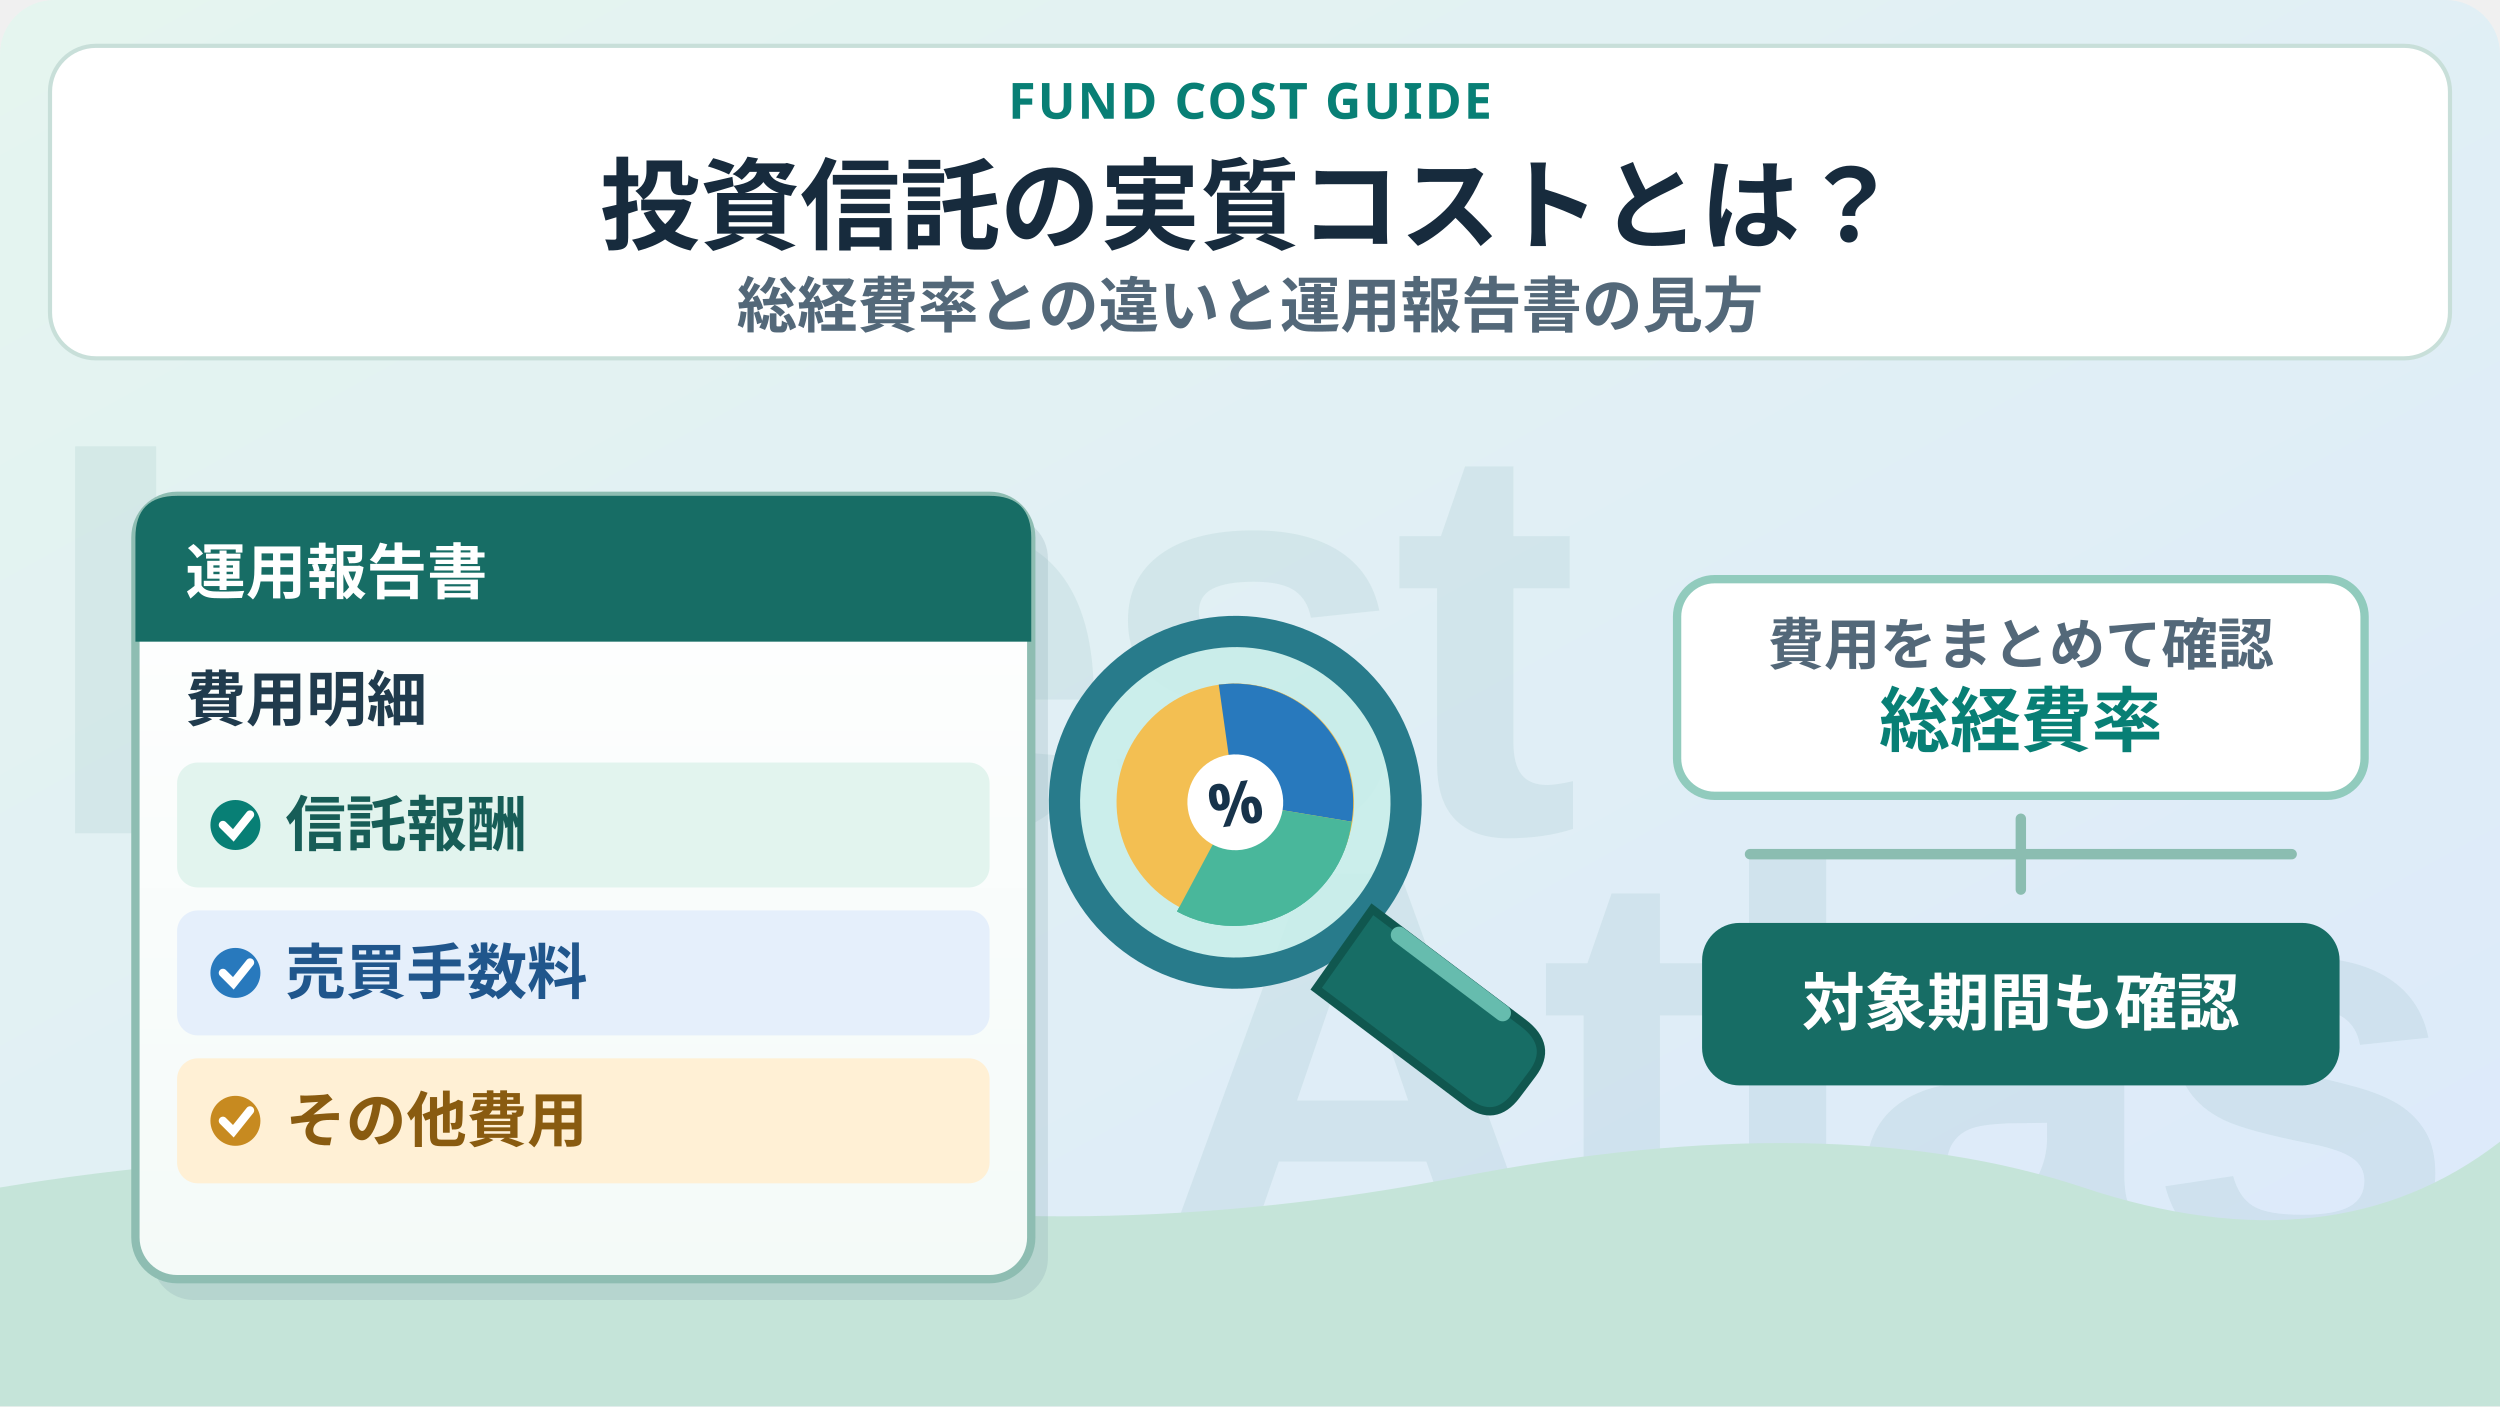
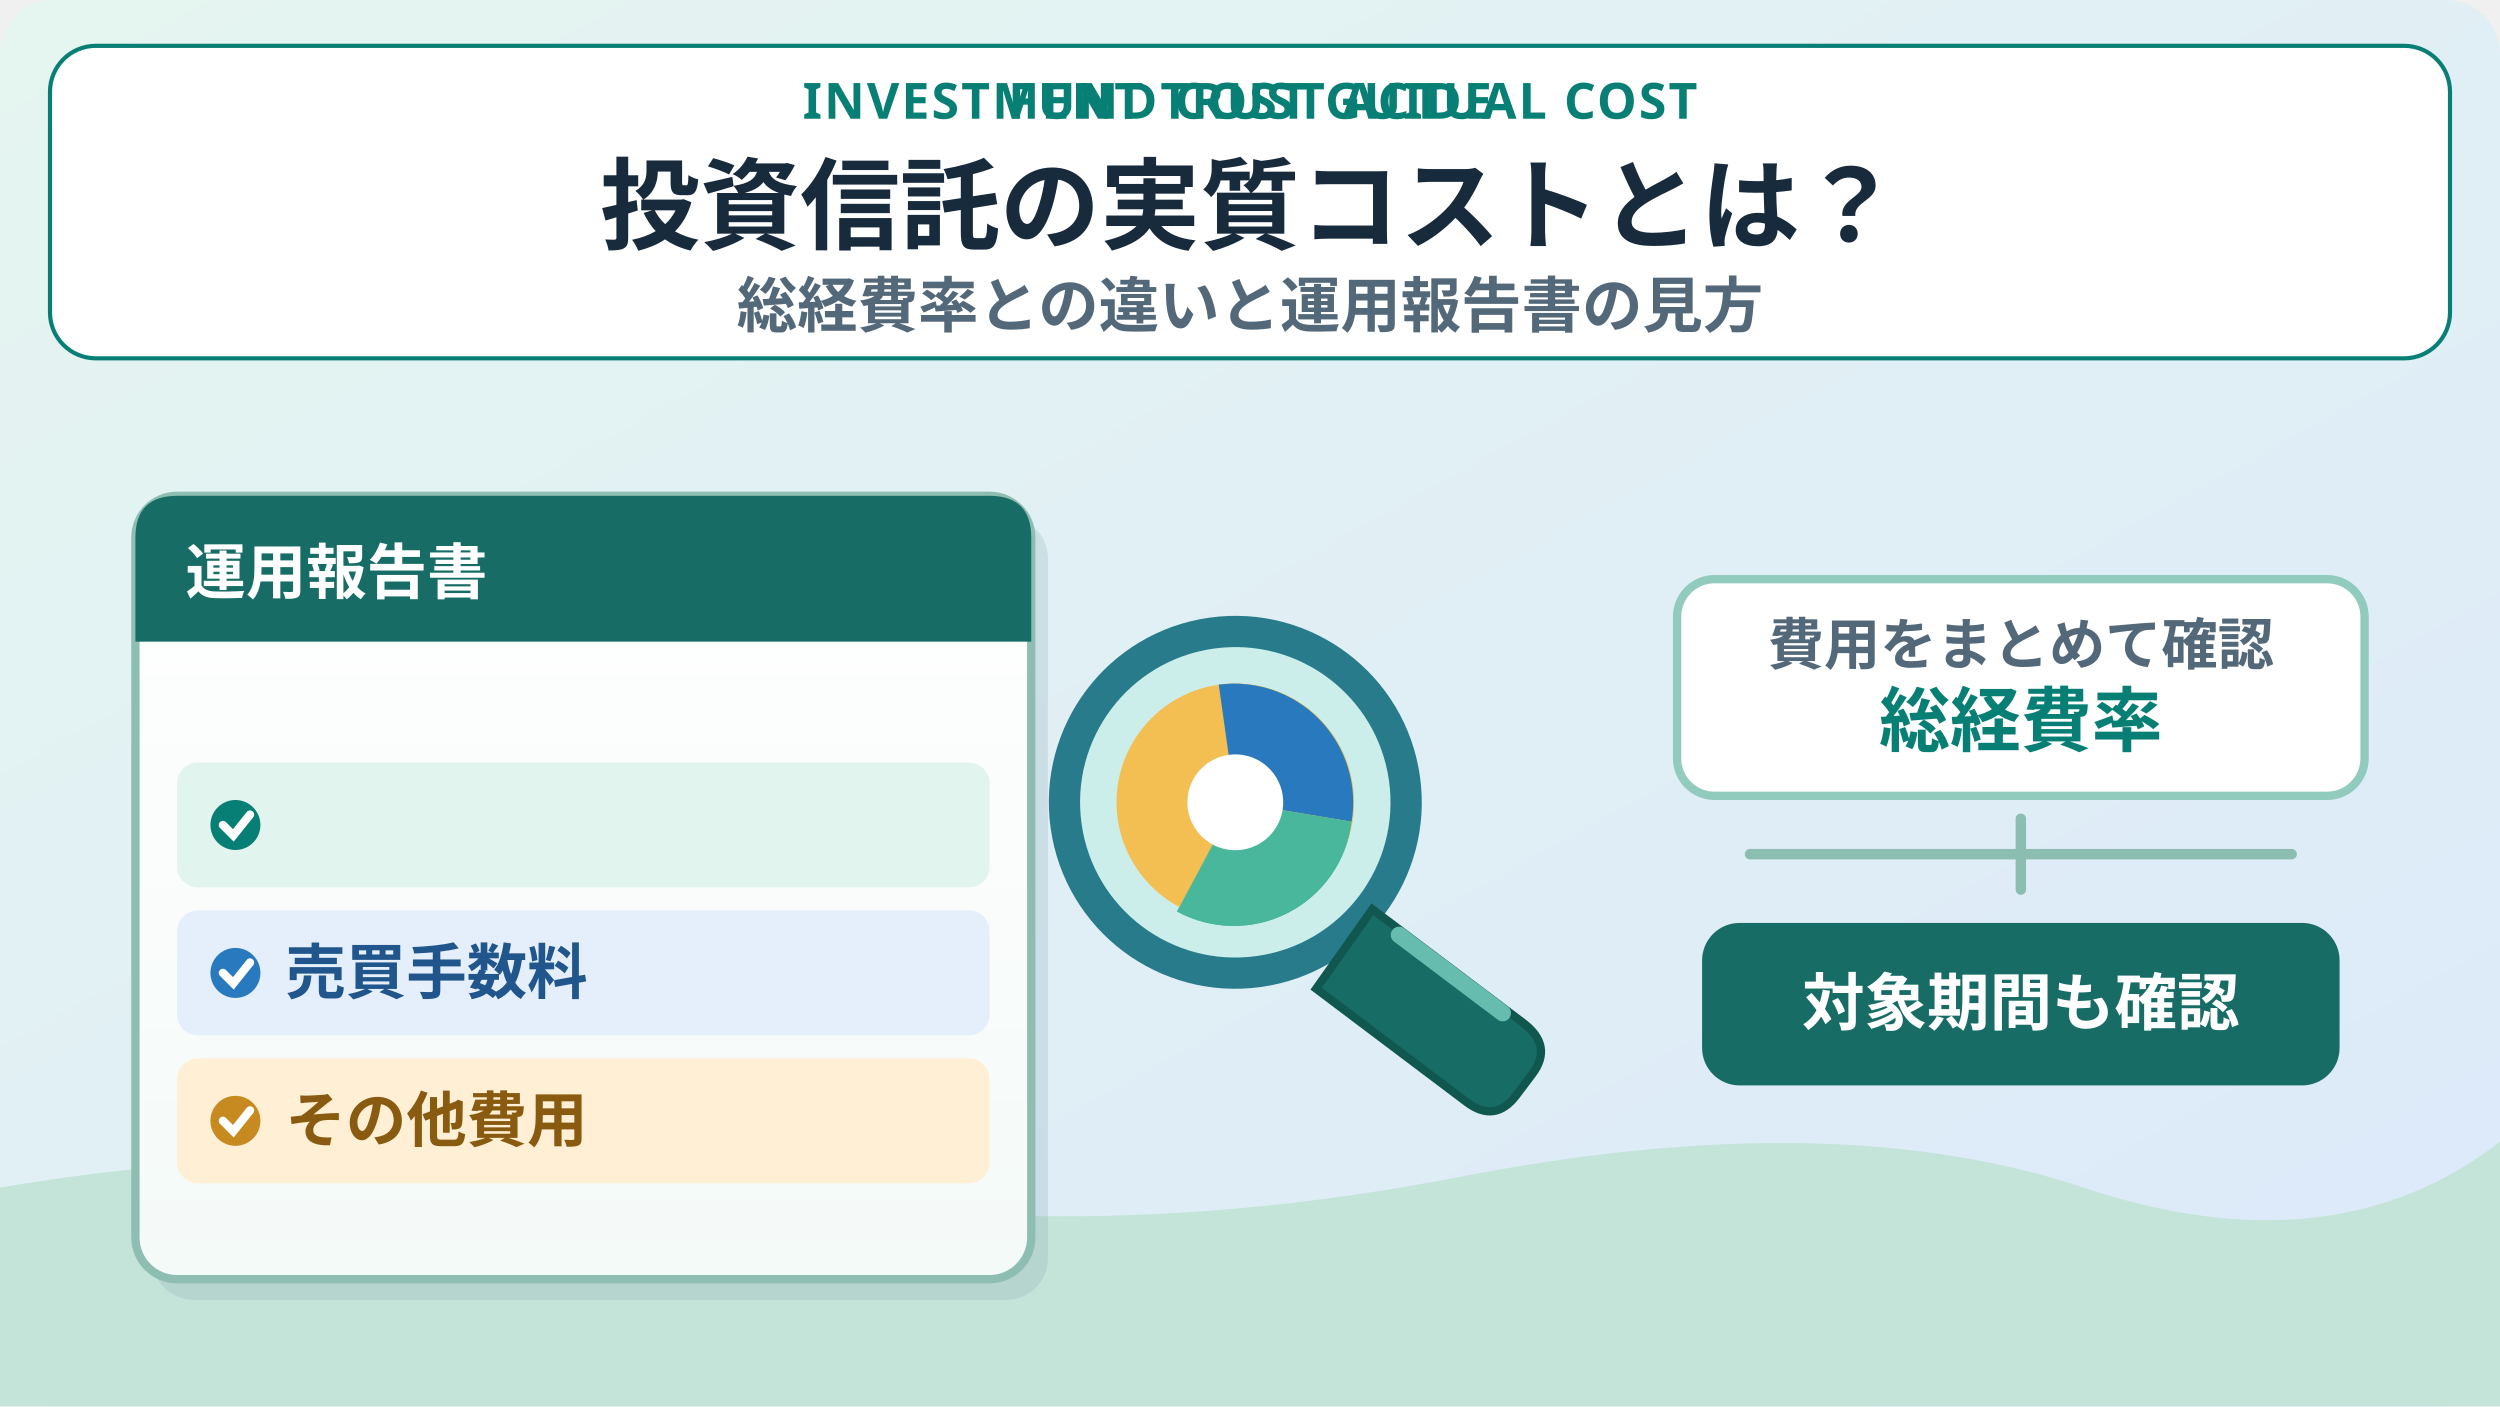
<svg xmlns="http://www.w3.org/2000/svg" width="1200" height="675" viewBox="0 0 1200 675" role="img" aria-labelledby="title desc">
  <defs>
    <linearGradient id="bg" x1="0" y1="0" x2="1" y2="1">
      <stop stop-color="#e5f5ef" />
      <stop offset="1" stop-color="#dce9fb" />
    </linearGradient>
    <linearGradient id="paper" x1="0" y1="0" x2="0" y2="1">
      <stop stop-color="#fff" />
      <stop offset="1" stop-color="#f4faf8" />
    </linearGradient>
  </defs>
  <rect width="1200" height="675" rx="26" fill="url(#bg)" />
-   <g id="invest-atlas-watermark" font-family="Arial, Helvetica, sans-serif" font-weight="800" font-size="270" letter-spacing="-8" fill="#176d65" opacity="0.075">
-     <text x="18" y="400">Invest</text>
-     <text x="1180" y="605" text-anchor="end">Atlas</text>
-   </g>
-   <rect x="24" y="22" width="1152" height="150" rx="22" fill="#fff" stroke="#c8dfd9" stroke-width="2" />
-   <text x="600" y="57" text-anchor="middle" font-family="sans-serif" font-size="24" font-weight="800" letter-spacing="1" fill="#087f75">FUND COST GUIDE</text>
+   <rect x="24" y="22" width="1152" height="150" rx="22" fill="#fff" stroke="#087f75" stroke-width="2" />
+   <text x="600" y="57" text-anchor="middle" font-family="sans-serif" font-size="24" font-weight="800" letter-spacing="1" fill="#087f75">INVESTMENT TRUST ACTUAL COST</text>
  <text x="600" y="116" text-anchor="middle" font-family="sans-serif" font-size="48" font-weight="800" fill="#172b3d">投資信託の実質コストとは？</text>
  <text x="600" y="157" text-anchor="middle" font-family="sans-serif" font-size="29" font-weight="650" fill="#536879">総経費率との違いと運用報告書の見方</text>
+   <text x="600" y="57" text-anchor="middle" font-family="sans-serif" font-size="24" font-weight="800" letter-spacing="1" fill="#087f75">FUND COST GUIDE</text>
  <path d="M0 570Q180 540 350 570T700 565T1000 570T1200 548V675H0Z" fill="#c5e4d9" />
  <g transform="translate(65 238)">
    <rect x="8" y="10" width="430" height="376" rx="20" fill="#7899a3" opacity=".2" />
    <rect width="430" height="376" rx="20" fill="url(#paper)" stroke="#8ebdb2" stroke-width="4" />
    <path d="M0 20Q0 0 20 0H410Q430 0 430 20V70H0Z" fill="#176d65" />
    <text x="24" y="47" font-family="sans-serif" font-size="29" font-weight="800" fill="#fff">運用報告書</text>
-     <text x="24" y="108" font-family="sans-serif" font-size="29" font-weight="800" fill="#203b4d">費用明細</text>
    <g font-family="sans-serif" font-size="29" font-weight="700">
      <rect x="20" y="128" width="390" height="60" rx="10" fill="#e2f4ee" />
      <circle cx="48" cy="158" r="12" fill="#087f75" />
      <path d="M42 158l5 5 8-10" fill="none" stroke="#fff" stroke-width="4" stroke-linecap="round" />
-       <text x="72" y="168" fill="#175d57">信託報酬</text>
      <rect x="20" y="199" width="390" height="60" rx="10" fill="#e5effb" />
      <circle cx="48" cy="229" r="12" fill="#2879bd" />
      <path d="M42 229l5 5 8-10" fill="none" stroke="#fff" stroke-width="4" stroke-linecap="round" />
      <text x="72" y="239" fill="#20568c">売買手数料</text>
      <rect x="20" y="270" width="390" height="60" rx="10" fill="#fff0d5" />
      <circle cx="48" cy="300" r="12" fill="#c78a20" />
      <path d="M42 300l5 5 8-10" fill="none" stroke="#fff" stroke-width="4" stroke-linecap="round" />
      <text x="72" y="310" fill="#895b10">その他費用</text>
    </g>
  </g>
  <g transform="translate(480 300) rotate(-8)">
    <circle cx="100" cy="100" r="82" fill="#c9eeea" fill-opacity=".9" stroke="#287b8b" stroke-width="15" />
    <path d="M158 160L222 224Q235 237 223 249L214 258Q202 270 190 258L126 194Z" fill="#176d65" stroke="#10574f" stroke-width="4" />
    <path d="M169 174L213 218" stroke="#66bcae" stroke-width="8" stroke-linecap="round" />
    <path d="M100 43A57 57 0 0 1 154 117L100 100Z" fill="#2879bd" />
    <path d="M100 100L154 117A57 57 0 0 1 65 148Z" fill="#49b79b" />
    <path d="M100 43A57 57 0 1 0 100 157A57 57 0 0 0 100 43Z" fill="#f3bf52" />
    <path d="M100 100L100 43A57 57 0 0 1 154 117Z" fill="#2879bd" />
    <path d="M100 100L154 117A57 57 0 0 1 65 148Z" fill="#49b79b" />
    <circle cx="100" cy="100" r="23" fill="#fff" />
-     <text x="100" y="111" text-anchor="middle" font-family="sans-serif" font-size="29" font-weight="800" fill="#17334a">%</text>
  </g>
  <g transform="translate(805 278)">
    <rect width="330" height="104" rx="18" fill="#fff" stroke="#91cbbd" stroke-width="4" />
    <text x="165" y="41" text-anchor="middle" font-family="sans-serif" font-size="27" font-weight="700" fill="#536879">費用をまとめて確認</text>
    <text x="165" y="80" text-anchor="middle" font-family="sans-serif" font-size="34" font-weight="800" fill="#087f75">総経費率</text>
    <path d="M35 132H295" stroke="#8bbdb1" stroke-width="5" stroke-linecap="round" />
    <path d="M165 115V149" stroke="#8bbdb1" stroke-width="5" stroke-linecap="round" />
    <rect x="12" y="165" width="306" height="78" rx="18" fill="#176d65" />
    <text x="165" y="214" text-anchor="middle" font-family="sans-serif" font-size="30" font-weight="800" fill="#fff">対象期間も確認</text>
  </g>
</svg>
